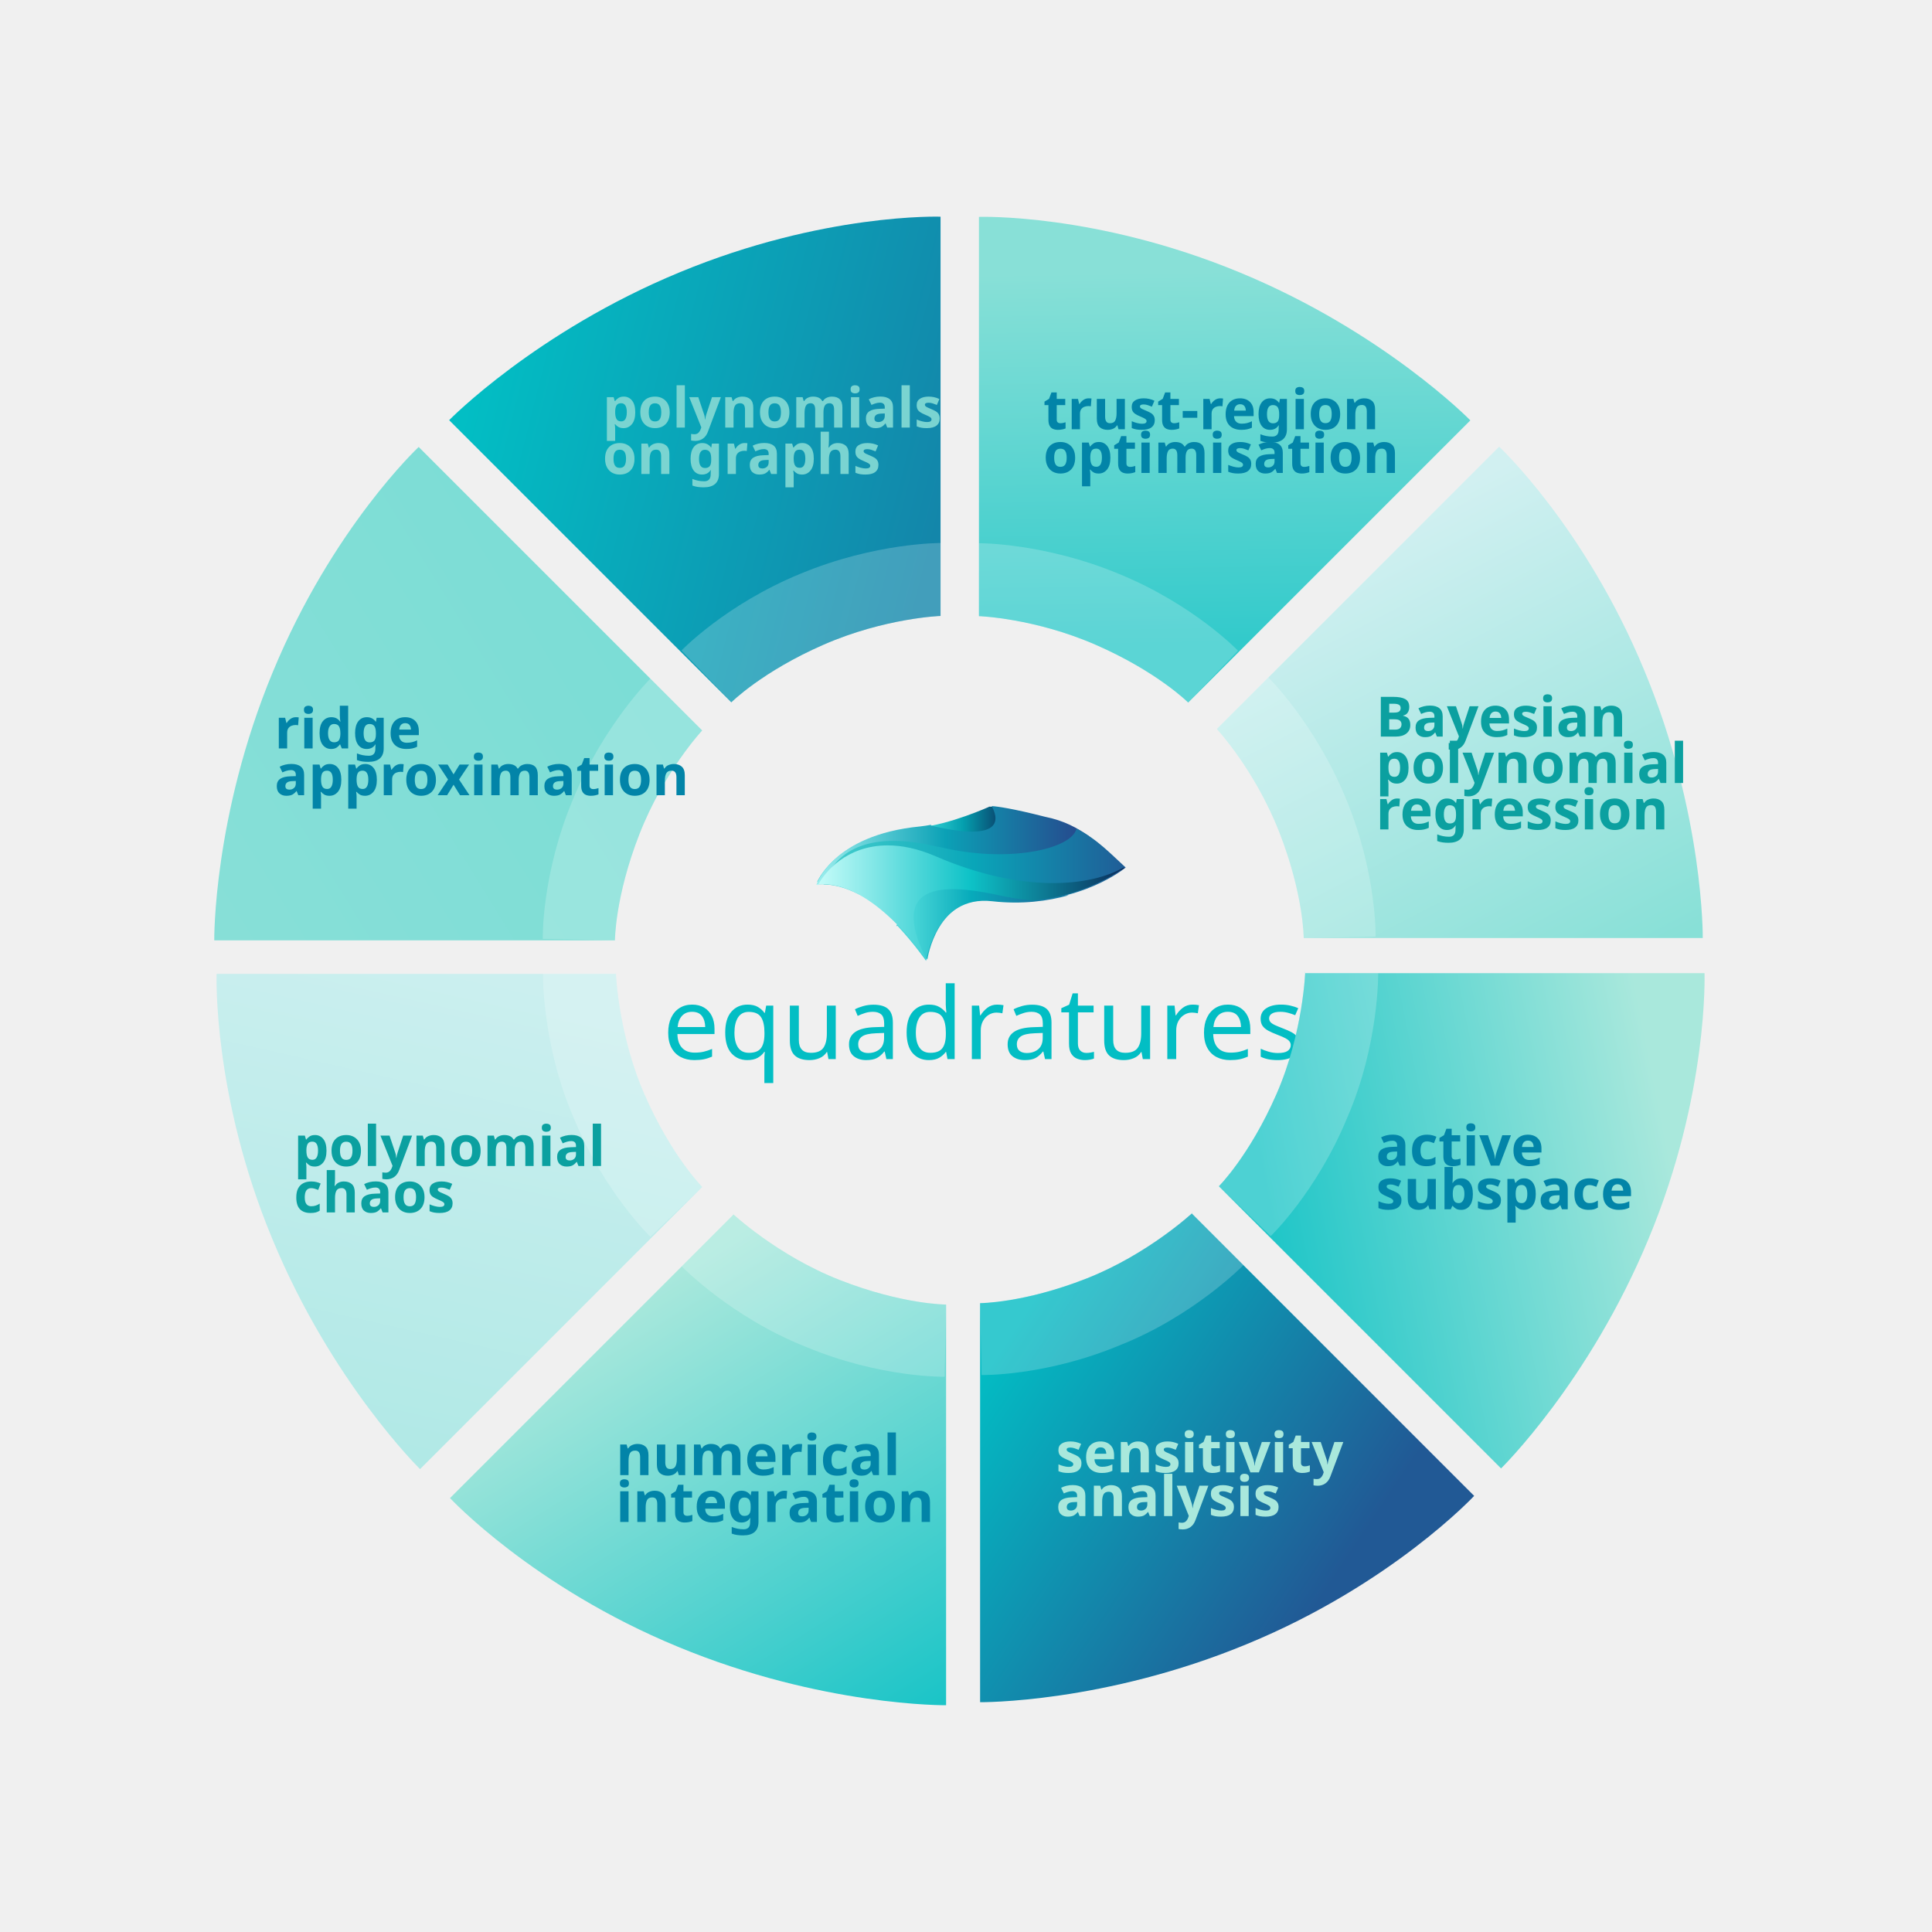
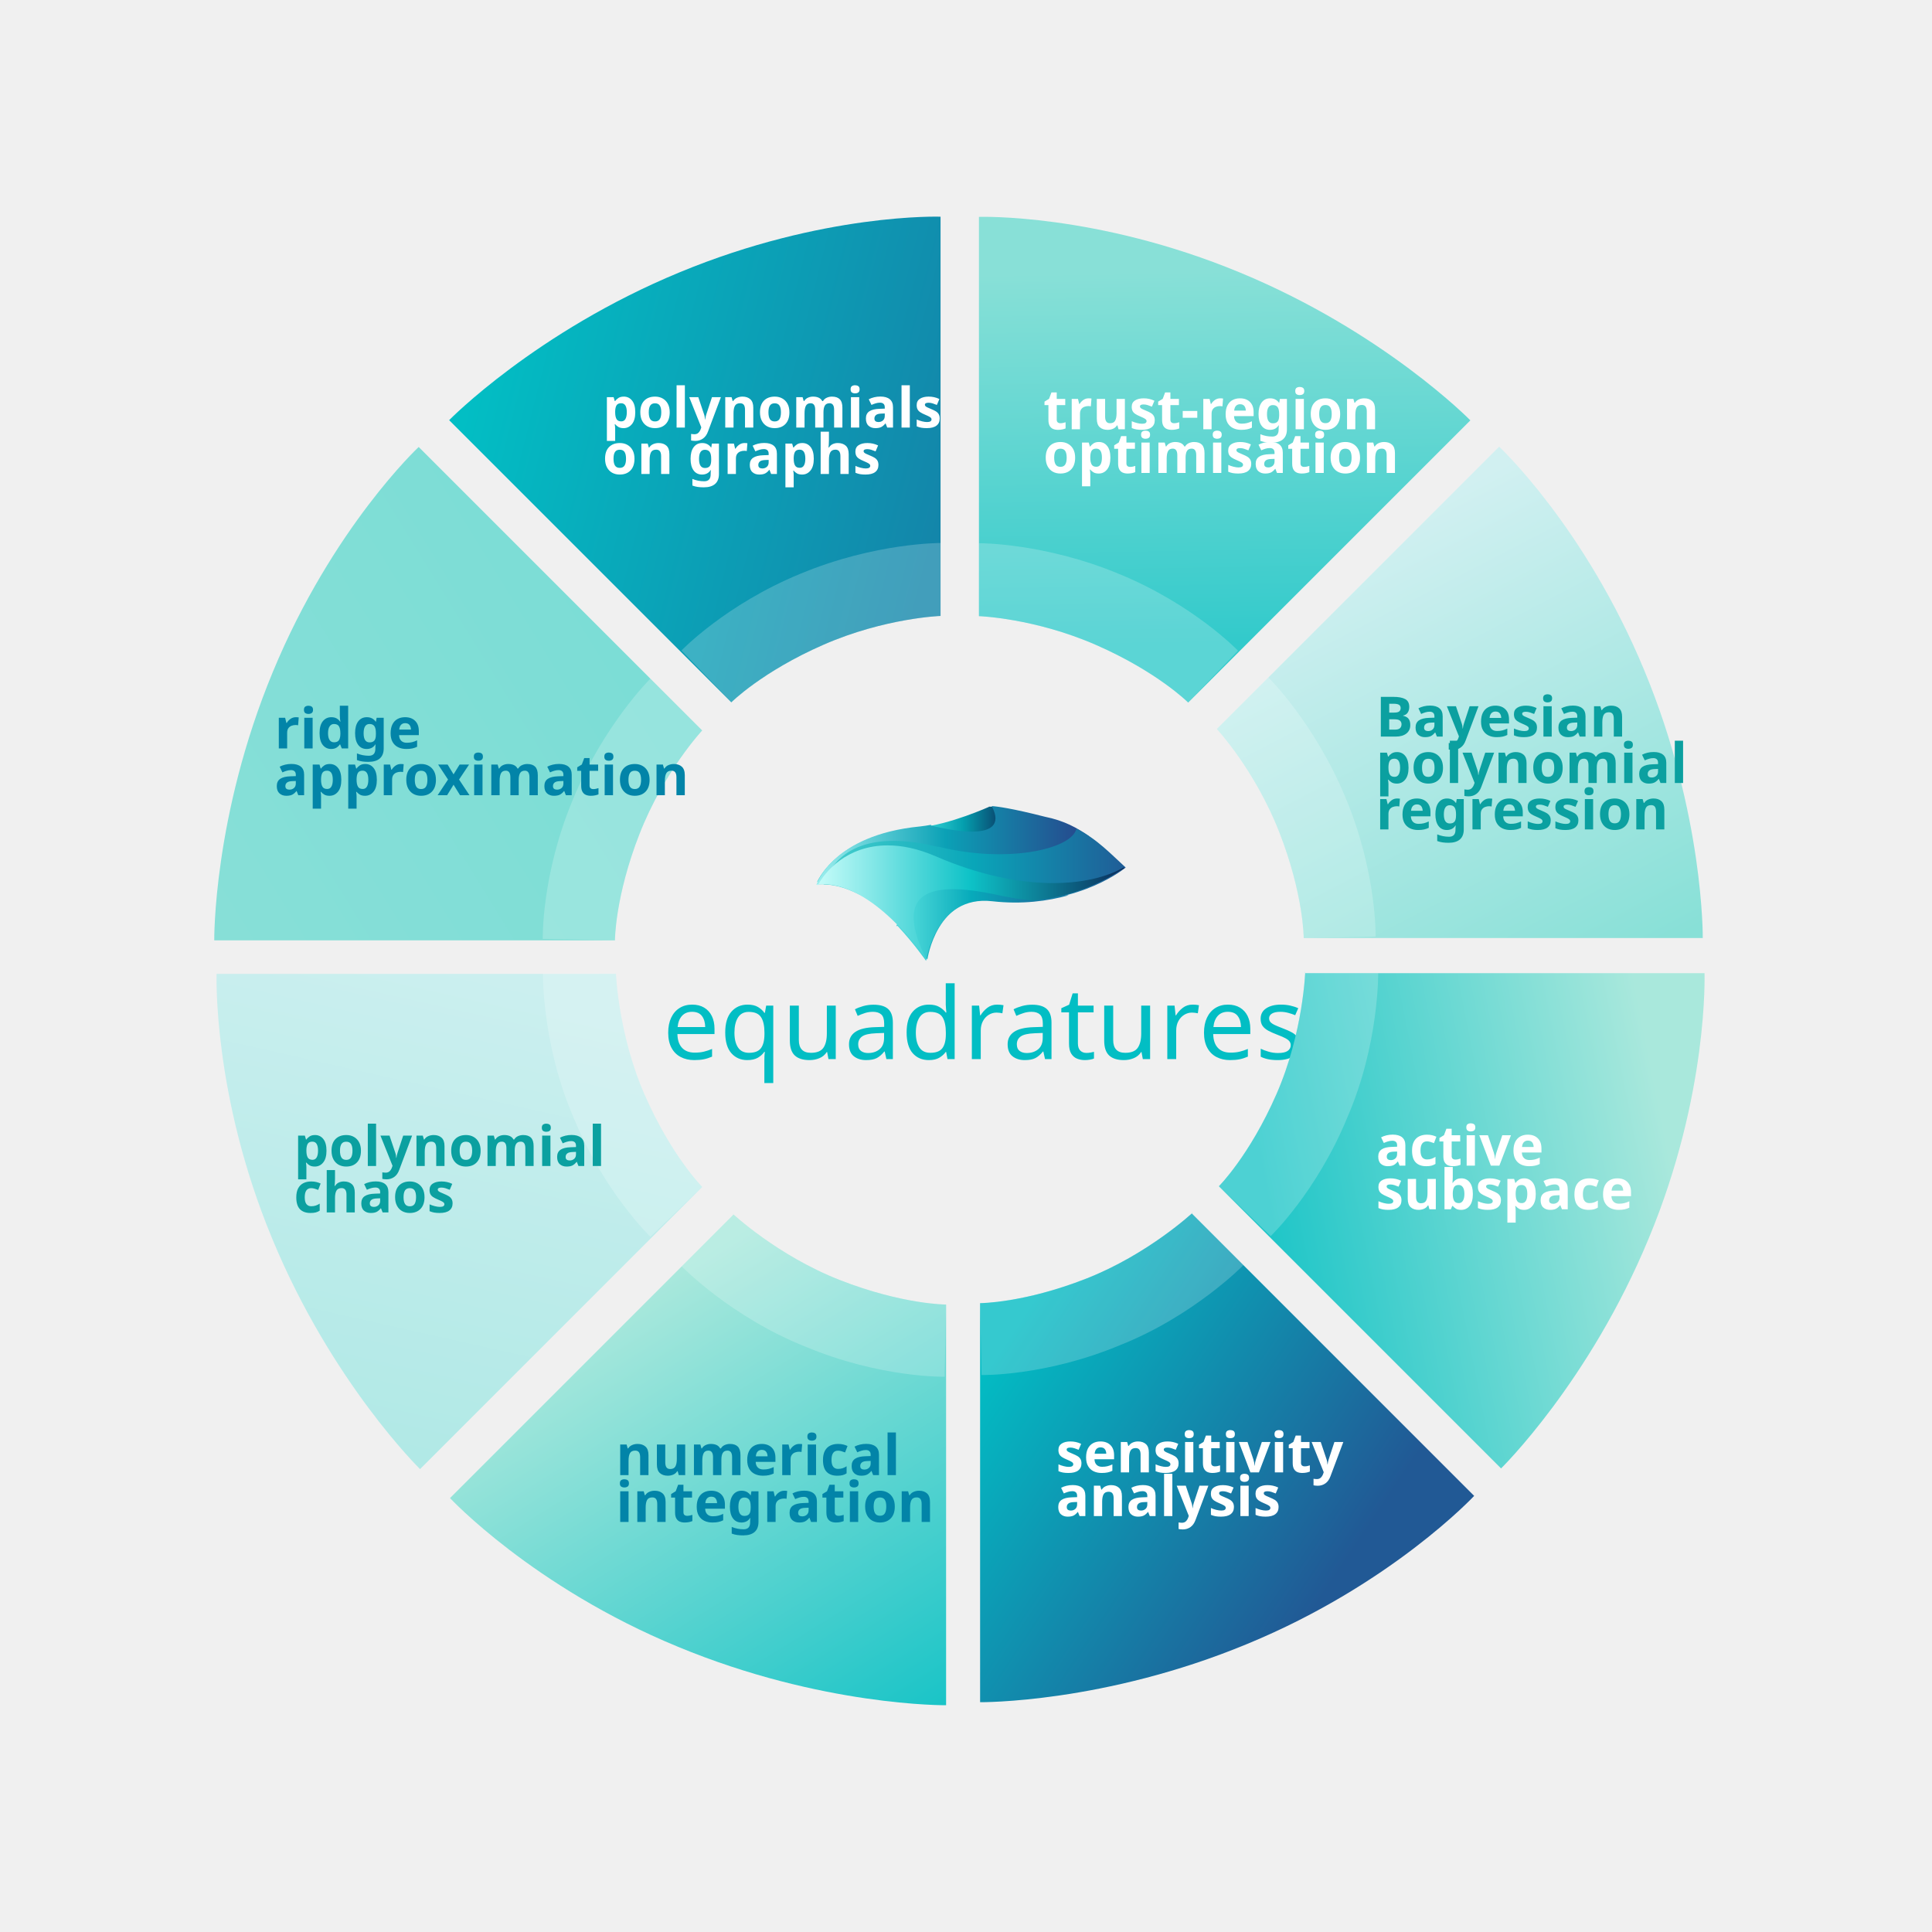
<svg xmlns="http://www.w3.org/2000/svg" version="1.1" viewBox="0 0 775 775">
  <defs>
    <linearGradient id="h" x1="956" x2="959" y1="-78" y2="116" gradientTransform="translate(-424 106)" gradientUnits="userSpaceOnUse">
      <stop stop-color="#88e0d7" offset="0">
        <animate attributeName="stop-color" begin="0s" calcMode="linear" dur="3s" repeatCount="indefinite" values="#88e0d7; #d1f0f1; #88e0d7" />
      </stop>
      <stop stop-color="#32cacb" offset="1">
        <animate attributeName="stop-color" begin="0s" calcMode="linear" dur="3s" repeatCount="indefinite" values="#32cacb; #88e0d7; #32cacb" />
      </stop>
    </linearGradient>
    <linearGradient id="g" x1="821" x2="1069" y1="-75" y2="3.5" gradientTransform="translate(-424 106)" gradientUnits="userSpaceOnUse">
      <stop stop-color="#d1f0f1" offset="0">
        <animate attributeName="stop-color" begin="0s" calcMode="linear" dur="3s" repeatCount="indefinite" values="#d1f0f1; #32cacb; #d1f0f1" />
      </stop>
      <stop stop-color="#88e0d7" offset="1">
        <animate attributeName="stop-color" begin="0s" calcMode="linear" dur="3s" repeatCount="indefinite" values="#88e0d7; #d1f0f1; #88e0d7" />
      </stop>
    </linearGradient>
    <linearGradient id="f" x1="916" x2="957" y1="-88" y2="119" gradientTransform="translate(-424 106)" gradientUnits="userSpaceOnUse">
      <stop stop-color="#a9e8dc" offset="0">
        <animate attributeName="stop-color" begin="0s" calcMode="linear" dur="3s" repeatCount="indefinite" values="#a9e8dc; #32cacb; #a9e8dc" />
      </stop>
      <stop stop-color="#20c6c8" offset="1">
        <animate attributeName="stop-color" begin="0s" calcMode="linear" dur="3s" repeatCount="indefinite" values="#20c6c8; #d1f0f1; #20c6c8" />
      </stop>
    </linearGradient>
    <linearGradient id="e" x1="916" x2="957" y1="-88" y2="119" gradientTransform="translate(-424 106)" gradientUnits="userSpaceOnUse">
      <stop stop-color="#215995" offset="0">
        <animate attributeName="stop-color" begin="0s" calcMode="linear" dur="3s" repeatCount="indefinite" values="#215995; #03bbc3; #215995" />
      </stop>
      <stop stop-color="#03bbc3" offset="1">
        <animate attributeName="stop-color" begin="0s" calcMode="linear" dur="3s" repeatCount="indefinite" values="#03bbc3; #215995; #03bbc3" />
      </stop>
    </linearGradient>
    <linearGradient id="d" x1="819" x2="1076" y1="60" y2="-.31" gradientTransform="translate(-424 106)" gradientUnits="userSpaceOnUse">
      <stop stop-color="#a9e8dc" offset="0">
        <animate attributeName="stop-color" begin="0s" calcMode="linear" dur="3s" repeatCount="indefinite" values="#a9e8dc; #d1f0f1; #a9e8dc" />
      </stop>
      <stop stop-color="#1ac4c7" offset="1">
        <animate attributeName="stop-color" begin="0s" calcMode="linear" dur="3s" repeatCount="indefinite" values="#1ac4c7; #a9e8dc; #1ac4c7" />
      </stop>
    </linearGradient>
    <linearGradient id="c" x1="825" x2="1071" y1="58" y2="2.7" gradientTransform="translate(-424 106)" gradientUnits="userSpaceOnUse">
      <stop stop-color="#cbefef" offset="0">
        <animate attributeName="stop-color" begin="0s" calcMode="linear" dur="3s" repeatCount="indefinite" values="#cbefef; #88e0d7; #cbefef" />
      </stop>
      <stop stop-color="#b1e9e6" offset="1">
        <animate attributeName="stop-color" begin="0s" calcMode="linear" dur="3s" repeatCount="indefinite" values="#b1e9e6; #B9F0F1; #b1e9e6" />
      </stop>
    </linearGradient>
    <linearGradient id="b" x1="825" x2="1071" y1="60" y2="1.5" gradientTransform="translate(-424 106)" gradientUnits="userSpaceOnUse">
      <stop stop-color="#7cddd6" offset="0">
        <animate attributeName="stop-color" begin="0s" calcMode="linear" dur="3s" repeatCount="indefinite" values="#7cddd6; #d1f0f1; #7cddd6" />
      </stop>
      <stop stop-color="#87dfd7" offset="1">
        <animate attributeName="stop-color" begin="0s" calcMode="linear" dur="3s" repeatCount="indefinite" values="#87dfd7; #B9F0F1; #87dfd7" />
      </stop>
    </linearGradient>
    <linearGradient id="a" x1="824" x2="1070" y1="62" y2="-.041" gradientTransform="translate(-424 106)" gradientUnits="userSpaceOnUse">
      <stop stop-color="#1386aa" offset="0">
        <animate attributeName="stop-color" begin="0s" calcMode="linear" dur="3s" repeatCount="indefinite" values="#1386aa; #03bbc3; #1386aa" />
      </stop>
      <stop stop-color="#02bec4" offset="1">
        <animate attributeName="stop-color" begin="0s" calcMode="linear" dur="3s" repeatCount="indefinite" values="#02bec4; #215995; #02bec4" />
      </stop>
    </linearGradient>
    <linearGradient id="m" x1="553" x2="602" y1="568" y2="568" gradientUnits="userSpaceOnUse">
      <stop stop-color="#2eccd0" offset="0" />
      <stop stop-color="#04a0af" offset=".5" />
      <stop stop-color="#095277" offset="1" />
    </linearGradient>
    <clipPath id="n">
      <path d="m598 597s-31-14-54-16c-56-5.4-74-32-79-42 1.1-0.14 2.1-0.31 3.2-0.49 14 15 76 26 139 32 17 1.8 28 10 34 18-0.33 0.087-0.67 0.18-1 0.26-27 6.9-39 8.2-42 8.2-0.84 0-0.98-0.11-0.55-0.22" />
    </clipPath>
    <linearGradient id="l" x1="464" x2="664" y1="563" y2="563" gradientUnits="userSpaceOnUse">
      <stop stop-color="#9defee" offset="0" />
      <stop stop-color="#0ba1b6" offset=".5" />
      <stop stop-color="#254d8f" offset="1" />
    </linearGradient>
    <clipPath id="o">
      <path d="m553 583c-3-0.57-5.8-1-8.6-1.3-68-6.6-80-45-80-45 11 1.3 22-2 33-7.5 21 8.4 48 16 83 19 42 4.3 93 26 93 26s0.43 2e-3 1.2-2e-3c-8.8 6.3-19 12-34 15-25 6.4-37 8-41 8.2 4.4-7.9 12-29-47-15" />
    </clipPath>
    <linearGradient id="k" x1="469" x2="702" y1="529" y2="529" gradientUnits="userSpaceOnUse">
      <stop stop-color="#48d0ce" offset="0" />
      <stop stop-color="#09a6b9" offset=".5" />
      <stop stop-color="#205d97" offset="1" />
    </linearGradient>
    <clipPath id="p">
      <path d="m558 566c-66 16-83-14-88-29 42-0.14 80-58 80-58s7.3 51 51 46c60-6.6 97 21 102 25-11 10-22 22-38 30-3.5-16-54-27-106-14" />
    </clipPath>
    <linearGradient id="j" x1="539" x2="628" y1="509" y2="509" gradientUnits="userSpaceOnUse">
      <stop stop-color="#48d5d7" offset="0" />
      <stop stop-color="#07abbb" offset=".5" />
      <stop stop-color="#167ca5" offset="1" />
    </linearGradient>
    <clipPath id="r">
      <path d="m527 505c13-14 22-27 22-27s7.3 51 51 46c23-2.6 43 0.13 59 4.6-13 0.52-27 2.3-41 5.6-13 3.2-25 4.6-35 4.6-40 0-52-22-57-34" />
    </clipPath>
    <linearGradient id="i" x1="465" x2="702" y1="523" y2="523" gradientUnits="userSpaceOnUse">
      <stop stop-color="#c6fcf9" offset="0" />
      <stop stop-color="#0dc2c7" offset=".5" />
      <stop stop-color="#0c2c5b" offset="1" />
    </linearGradient>
    <clipPath id="q">
      <path d="m465 537c43 4.1 84-58 84-58s0.02 0.14 0.064 0.41c-23 47-5.4 63 57 49 9.1-1.9 17-3.2 25-3.9 41 3.6 67 23 71 25-0.21 0.19-0.43 0.38-0.64 0.57-26-15-79-20-145 8.6-14 6-26 8.4-37 8.4-32 3e-3 -49-21-54-31" />
    </clipPath>
  </defs>
  <g class="logo_transform">
    <g class="logo_layers" transform="matrix(.52 0 0 .52 86 634)">
      <path class="wave5" transform="matrix(1 0 0 -1 -.00088 .0012)" d="m129 163h718v543h-718z" clip-path="url(#n)" fill="url(#m)" />
      <path class="wave4" transform="matrix(1 0 0 -1 -.00088 .0012)" d="m129 163h718v543h-718z" clip-path="url(#o)" fill="url(#l)" />
      <path class="wave3" transform="matrix(1 0 0 -1 -.00088 .0012)" d="m129 163h718v543h-718z" clip-path="url(#p)" fill="url(#k)" />
      <path class="wave2" transform="matrix(1 0 0 -1 -.00088 .0012)" d="m129 163h718v543h-718z" clip-path="url(#r)" fill="url(#j)" />
      <path class="wave1" transform="matrix(1 0 0 -1 -.00088 .0012)" d="m129 163h718v543h-718z" clip-path="url(#q)" fill="url(#i)" />
    </g>
    <text transform="matrix(.78 0 0 .77 87 87)" x="229.248" y="438.765" fill="#02bec4" font-family="sans-serif" font-size="52px" stroke-width="1.3" style="line-height:1.25" xml:space="preserve">
      <tspan x="229.248" y="438.765" font-family="'DIN Pro'" font-size="52px" stroke-width="1.3">equadratures</tspan>
    </text>
  </g>
  <g transform="matrix(.77 0 0 .77 87 87)">
    <g class="hover_target_1" transform="translate(-5e-4 3e-4)">
      <path d="m397 208v-208s61-2.1 136 29c75 31 120 77 120 77l-147 147s-16-16-48-30-61-15-61-15z" fill="url(#h)" />
      <path class="hover_ring_1" d="m397 208-0.03-38s34-0.23 73 16c39 16 62 40 62 40l-26 27s-16-16-48-30-61-15-61-15z" fill="#fff" fill-opacity=".2" />
-       <text x="430.479" y="110.651" fill="#0284a8" font-family="D-DIN-PRO" font-size="29px" font-weight="bold" style="line-height:0.75" xml:space="preserve">
+       <text x="430.479" y="110.651" fill="#ffffffff" font-family="D-DIN-PRO" font-size="29px" font-weight="bold" style="line-height:0.75" xml:space="preserve">
        <tspan x="430.479" y="110.651">trust-region</tspan>
        <tspan x="430.479" y="133.403">optimisation</tspan>
      </text>
    </g>
    <g class="hover_target_2" transform="rotate(45 388 387)">
      <path d="m397 208v-208s61-2.1 136 29c75 31 120 77 120 77l-147 147s-16-16-48-30-61-15-61-15z" fill="url(#g)" />
      <path class="hover_ring_2" d="m397 208-0.03-38s34-0.23 73 16c39 16 62 40 62 40l-26 27s-16-16-48-30-61-15-61-15z" fill="#fff" fill-opacity=".2" />
      <text transform="rotate(-45 .35 -548)" x="-170.926" y="271.006" fill="#0ba0a0" font-family="D-DIN-PRO" font-size="29px" font-weight="bold" style="line-height:0.8" xml:space="preserve">
        <tspan x="-170.926" y="271.006">Bayesian</tspan>
        <tspan x="-170.926" y="295.191">polynomial</tspan>
        <tspan x="-170.926" y="319.376">regression</tspan>
      </text>
    </g>
    <g class="hover_target_3" transform="rotate(90 388 387)">
      <path d="m395 208v-208s63-2.2 138 29c75 31 120 77 120 77l-147 147s-16-16-48-30-64-15-64-15z" fill="url(#f)" />
      <path class="hover_ring_3" d="m395 208-0.03-38s37-0.46 75 16c39 16 62 40 62 40l-26 27s-16-16-48-30-64-15-64-15z" fill="#fff" fill-opacity=".2" />
-       <text transform="rotate(-90)" x="-171.194" y="495.257" fill="#0284a8" font-family="D-DIN-PRO" font-size="29px" font-weight="bold" style="line-height:0.75" xml:space="preserve">
+       <text transform="rotate(-90)" x="-171.194" y="495.257" fill="#ffffffff" font-family="D-DIN-PRO" font-size="29px" font-weight="bold" style="line-height:0.75" xml:space="preserve">
        <tspan x="-171.194" y="495.257">active</tspan>
        <tspan x="-171.194" y="518.008">subspace</tspan>
      </text>
    </g>
    <g class="hover_target_4" transform="rotate(135 387 387)">
      <path d="m395 208v-208s63-2.2 138 29c75 31 120 77 120 77l-147 147s-16-16-48-30-64-15-64-15z" fill="url(#e)" />
      <path class="hover_ring_" d="m395 208-0.03-38s37-0.46 75 16c39 16 62 40 62 40l-26 27s-16-16-48-30-64-15-64-15z" fill="#fff" fill-opacity=".2" />
-       <text transform="rotate(225)" x="-497.202" y="267.077" fill="#a9e8dc" font-family="D-DIN-PRO" font-size="29px" font-weight="bold" style="line-height:0.75" xml:space="preserve">
+       <text transform="rotate(225)" x="-497.202" y="267.077" fill="#ffffffff" font-family="D-DIN-PRO" font-size="29px" font-weight="bold" style="line-height:0.75" xml:space="preserve">
        <tspan x="-497.202" y="267.077">sensitivity</tspan>
        <tspan x="-497.202" y="289.829">analysis</tspan>
      </text>
    </g>
    <g class="hover_target_5" transform="matrix(.71 .71 .71 -.71 -159 387)">
      <path d="m395 208v-208s63-2.2 138 29c75 31 120 77 120 77l-147 147s-16-16-48-30-64-15-64-15z" fill="url(#d)" />
      <path class="hover_ring_5" d="m395 208-0.03-38s37-0.46 75 16c39 16 62 40 62 40l-26 27s-16-16-48-30-64-15-64-15z" fill="#fff" fill-opacity=".2" />
      <text transform="matrix(.71 .71 .71 -.71 0 0)" x="363.849" y="266.312" fill="#0284a8" font-family="D-DIN-PRO" font-size="29px" font-weight="bold" style="line-height:0.8" xml:space="preserve">
        <tspan x="363.849" y="266.312">numerical</tspan>
        <tspan x="363.849" y="290.497">integration</tspan>
      </text>
    </g>
    <g class="hover_target_6" transform="matrix(0 1 1 0 -.15 -.64)">
      <path d="m395 208v-208s63-2.2 138 29c75 31 120 77 120 77l-147 147s-16-16-48-30-64-15-64-15z" fill="url(#c)" />
      <path class="hover_ring_6" d="m395 208-0.03-38s37-0.46 75 16c39 16 62 40 62 40l-26 27s-16-16-48-30-64-15-64-15z" fill="#fff" fill-opacity=".2" />
      <text transform="matrix(0,1,1,0,0,0)" x="40.204" y="495.084" fill="#0ba0a0" font-family="D-DIN-PRO" font-size="29px" font-weight="bold" style="line-height:0.8" xml:space="preserve">
        <tspan x="40.204" y="495.084">polynomial</tspan>
        <tspan x="40.204" y="519.269">chaos</tspan>
      </text>
    </g>
    <g class="hover_target_7" transform="matrix(-.71 .71 .71 .71 387 -162)">
      <path d="m397 208v-208s61-2.1 136 29c75 31 120 77 120 77l-147 147s-16-16-48-30-61-15-61-15z" fill="url(#b)" />
      <path class="hover_ring_7" d="m397 208-0.03-38s34-0.23 73 16c39 16 62 40 62 40l-26 27s-16-16-48-30-61-15-61-15z" fill="#fff" fill-opacity=".2" />
      <text transform="matrix(-.71 .71 .71 .71 0 0)" x="-354.118" y="435.333" fill="#0284a8" font-family="D-DIN-PRO" font-size="29px" font-weight="bold" style="line-height:0.8" xml:space="preserve">
        <tspan x="-354.118" y="435.333">ridge</tspan>
        <tspan x="-354.118" y="459.518">approximation</tspan>
      </text>
    </g>
    <g class="hover_target_8" transform="matrix(-1 0 0 1 774 -.1)">
      <path d="m397 208v-208s61-2.1 136 29c75 31 120 77 120 77l-147 147s-16-16-48-30-61-15-61-15z" fill="url(#a)" />
      <path class="hover_ring_8" d="m397 208-0.03-38s34-0.23 73 16c39 16 62 40 62 40l-26 27s-16-16-48-30-61-15-61-15z" fill="#fff" fill-opacity=".2" />
-       <text transform="scale(-1,1)" x="-573.087" y="109.855" fill="#7ad4d1" font-family="D-DIN-PRO" font-size="29px" font-weight="bold" style="line-height:0.8" xml:space="preserve">
+       <text transform="scale(-1,1)" x="-573.087" y="109.855" fill="#ffffffff" font-family="D-DIN-PRO" font-size="29px" font-weight="bold" style="line-height:0.8" xml:space="preserve">
        <tspan x="-573.087" y="109.855">polynomials</tspan>
        <tspan x="-573.087" y="134.04">on graphs</tspan>
      </text>
    </g>
  </g>
</svg>
